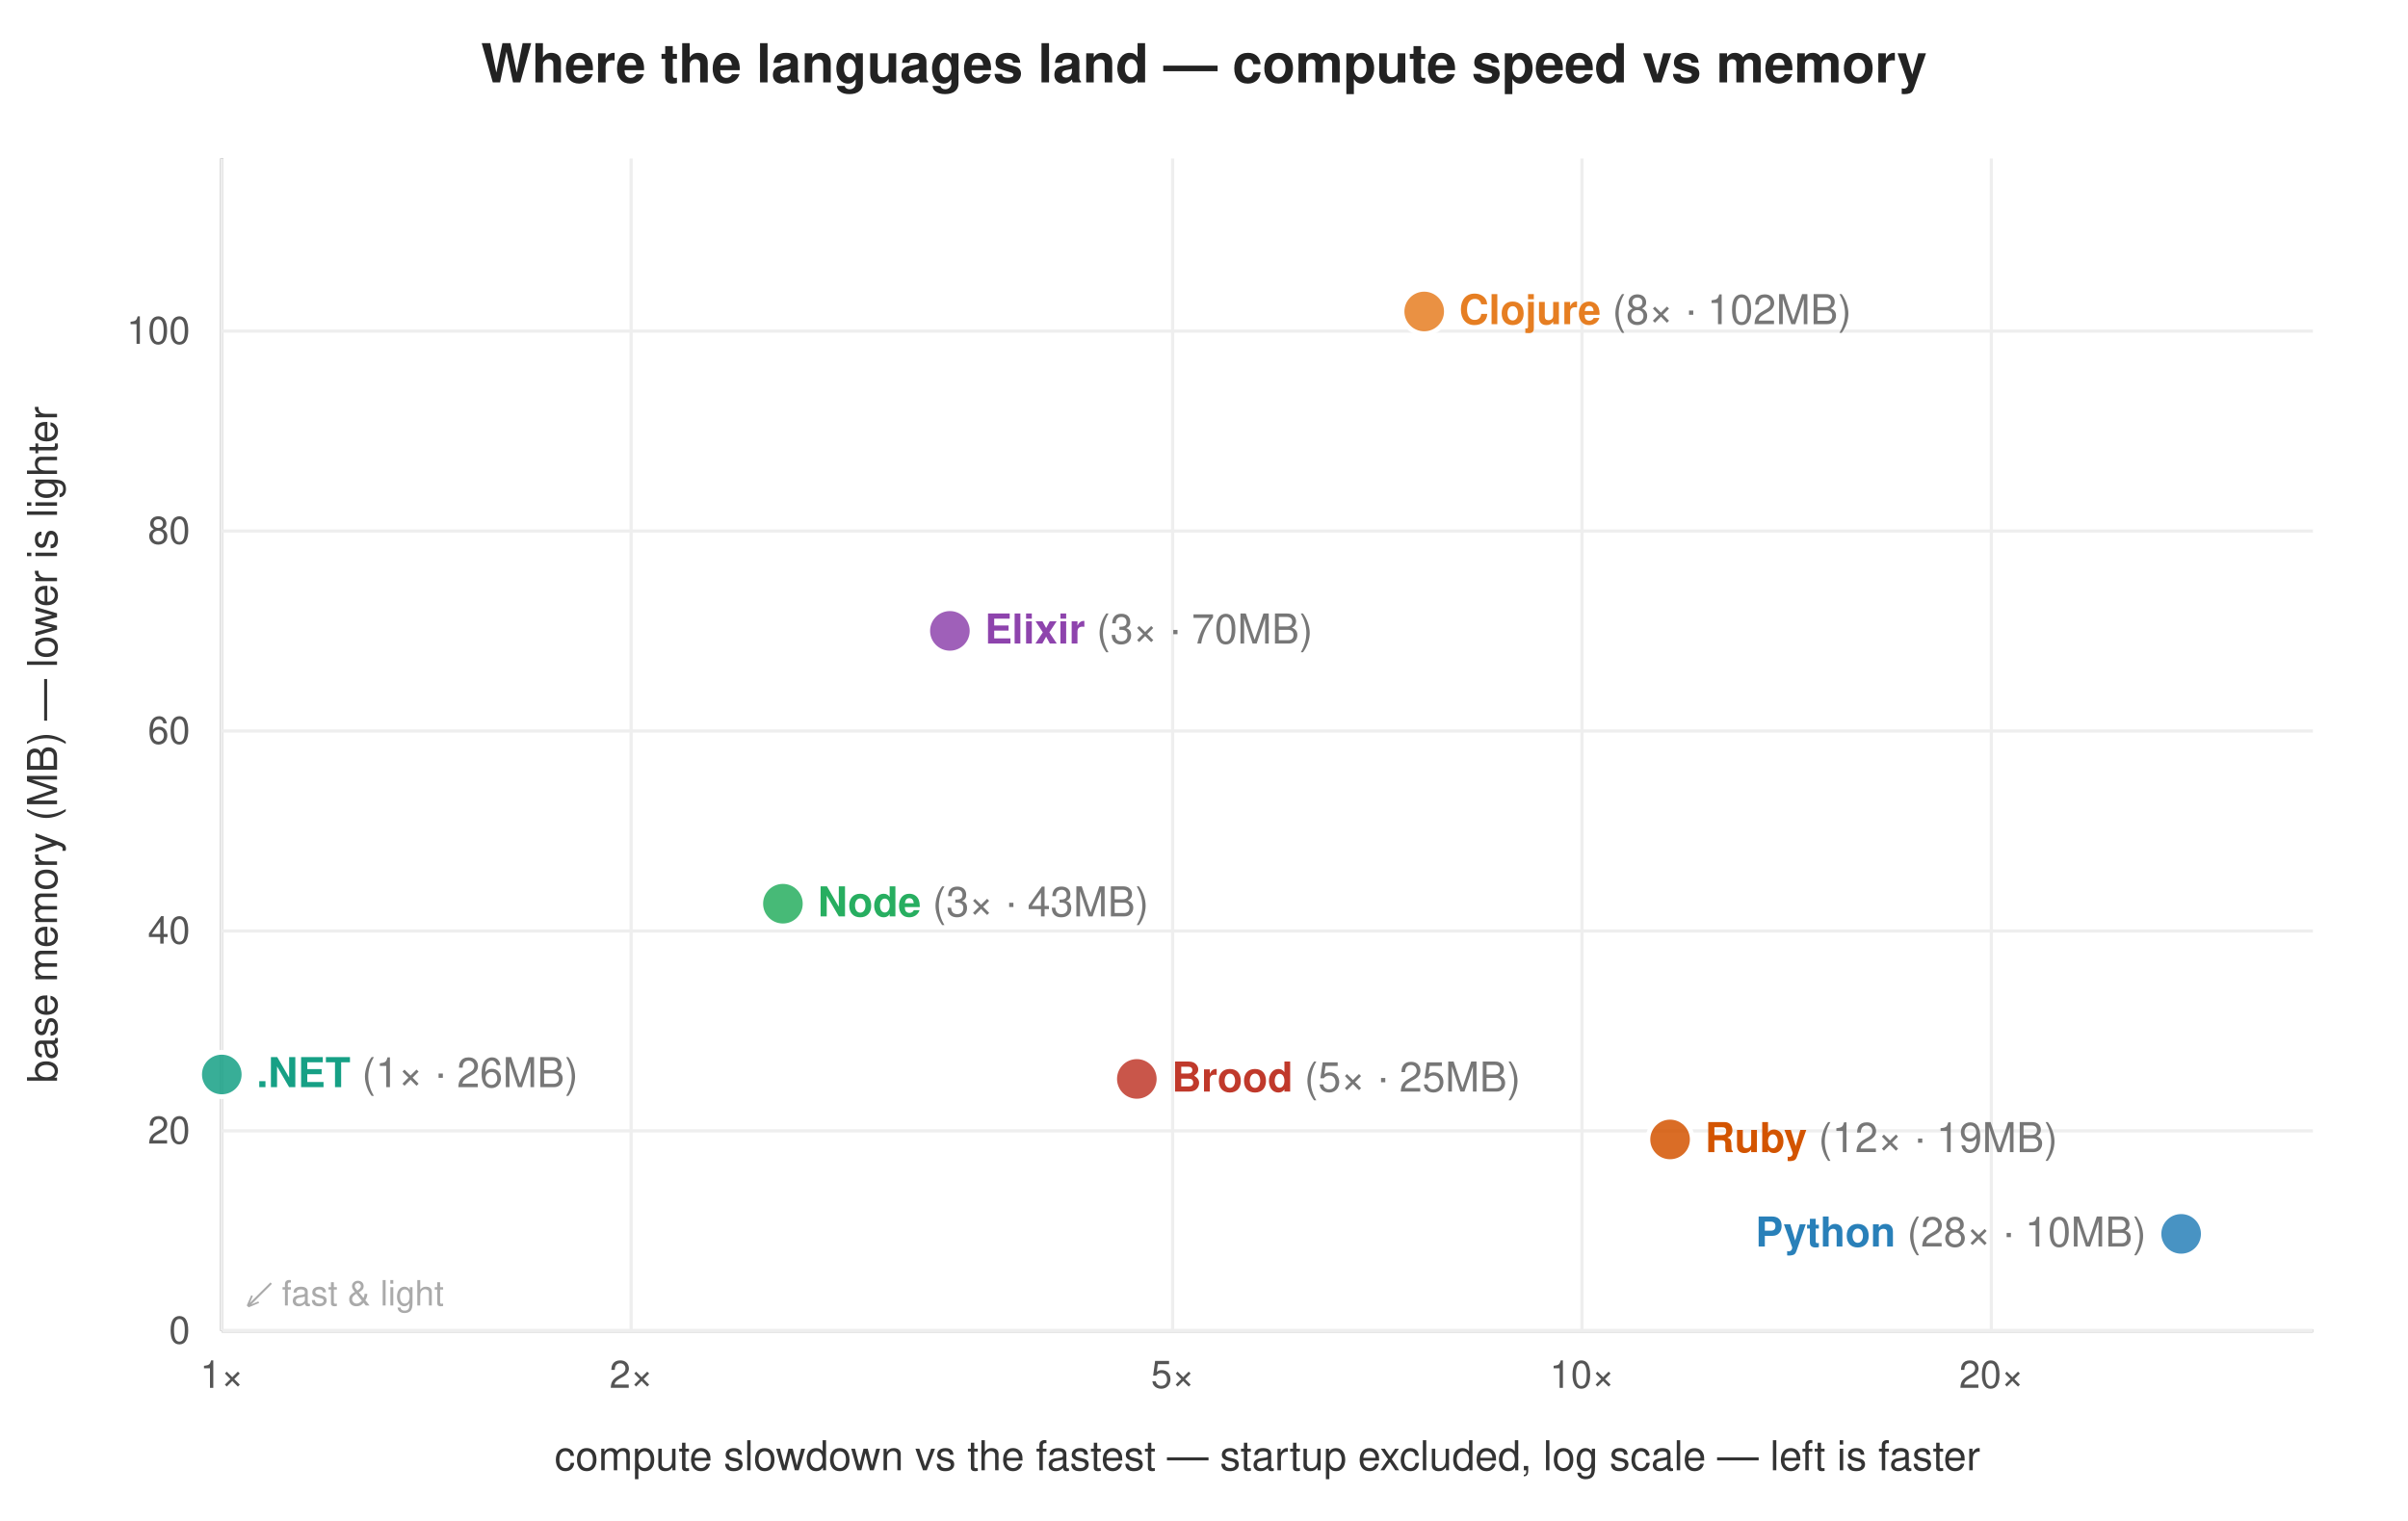
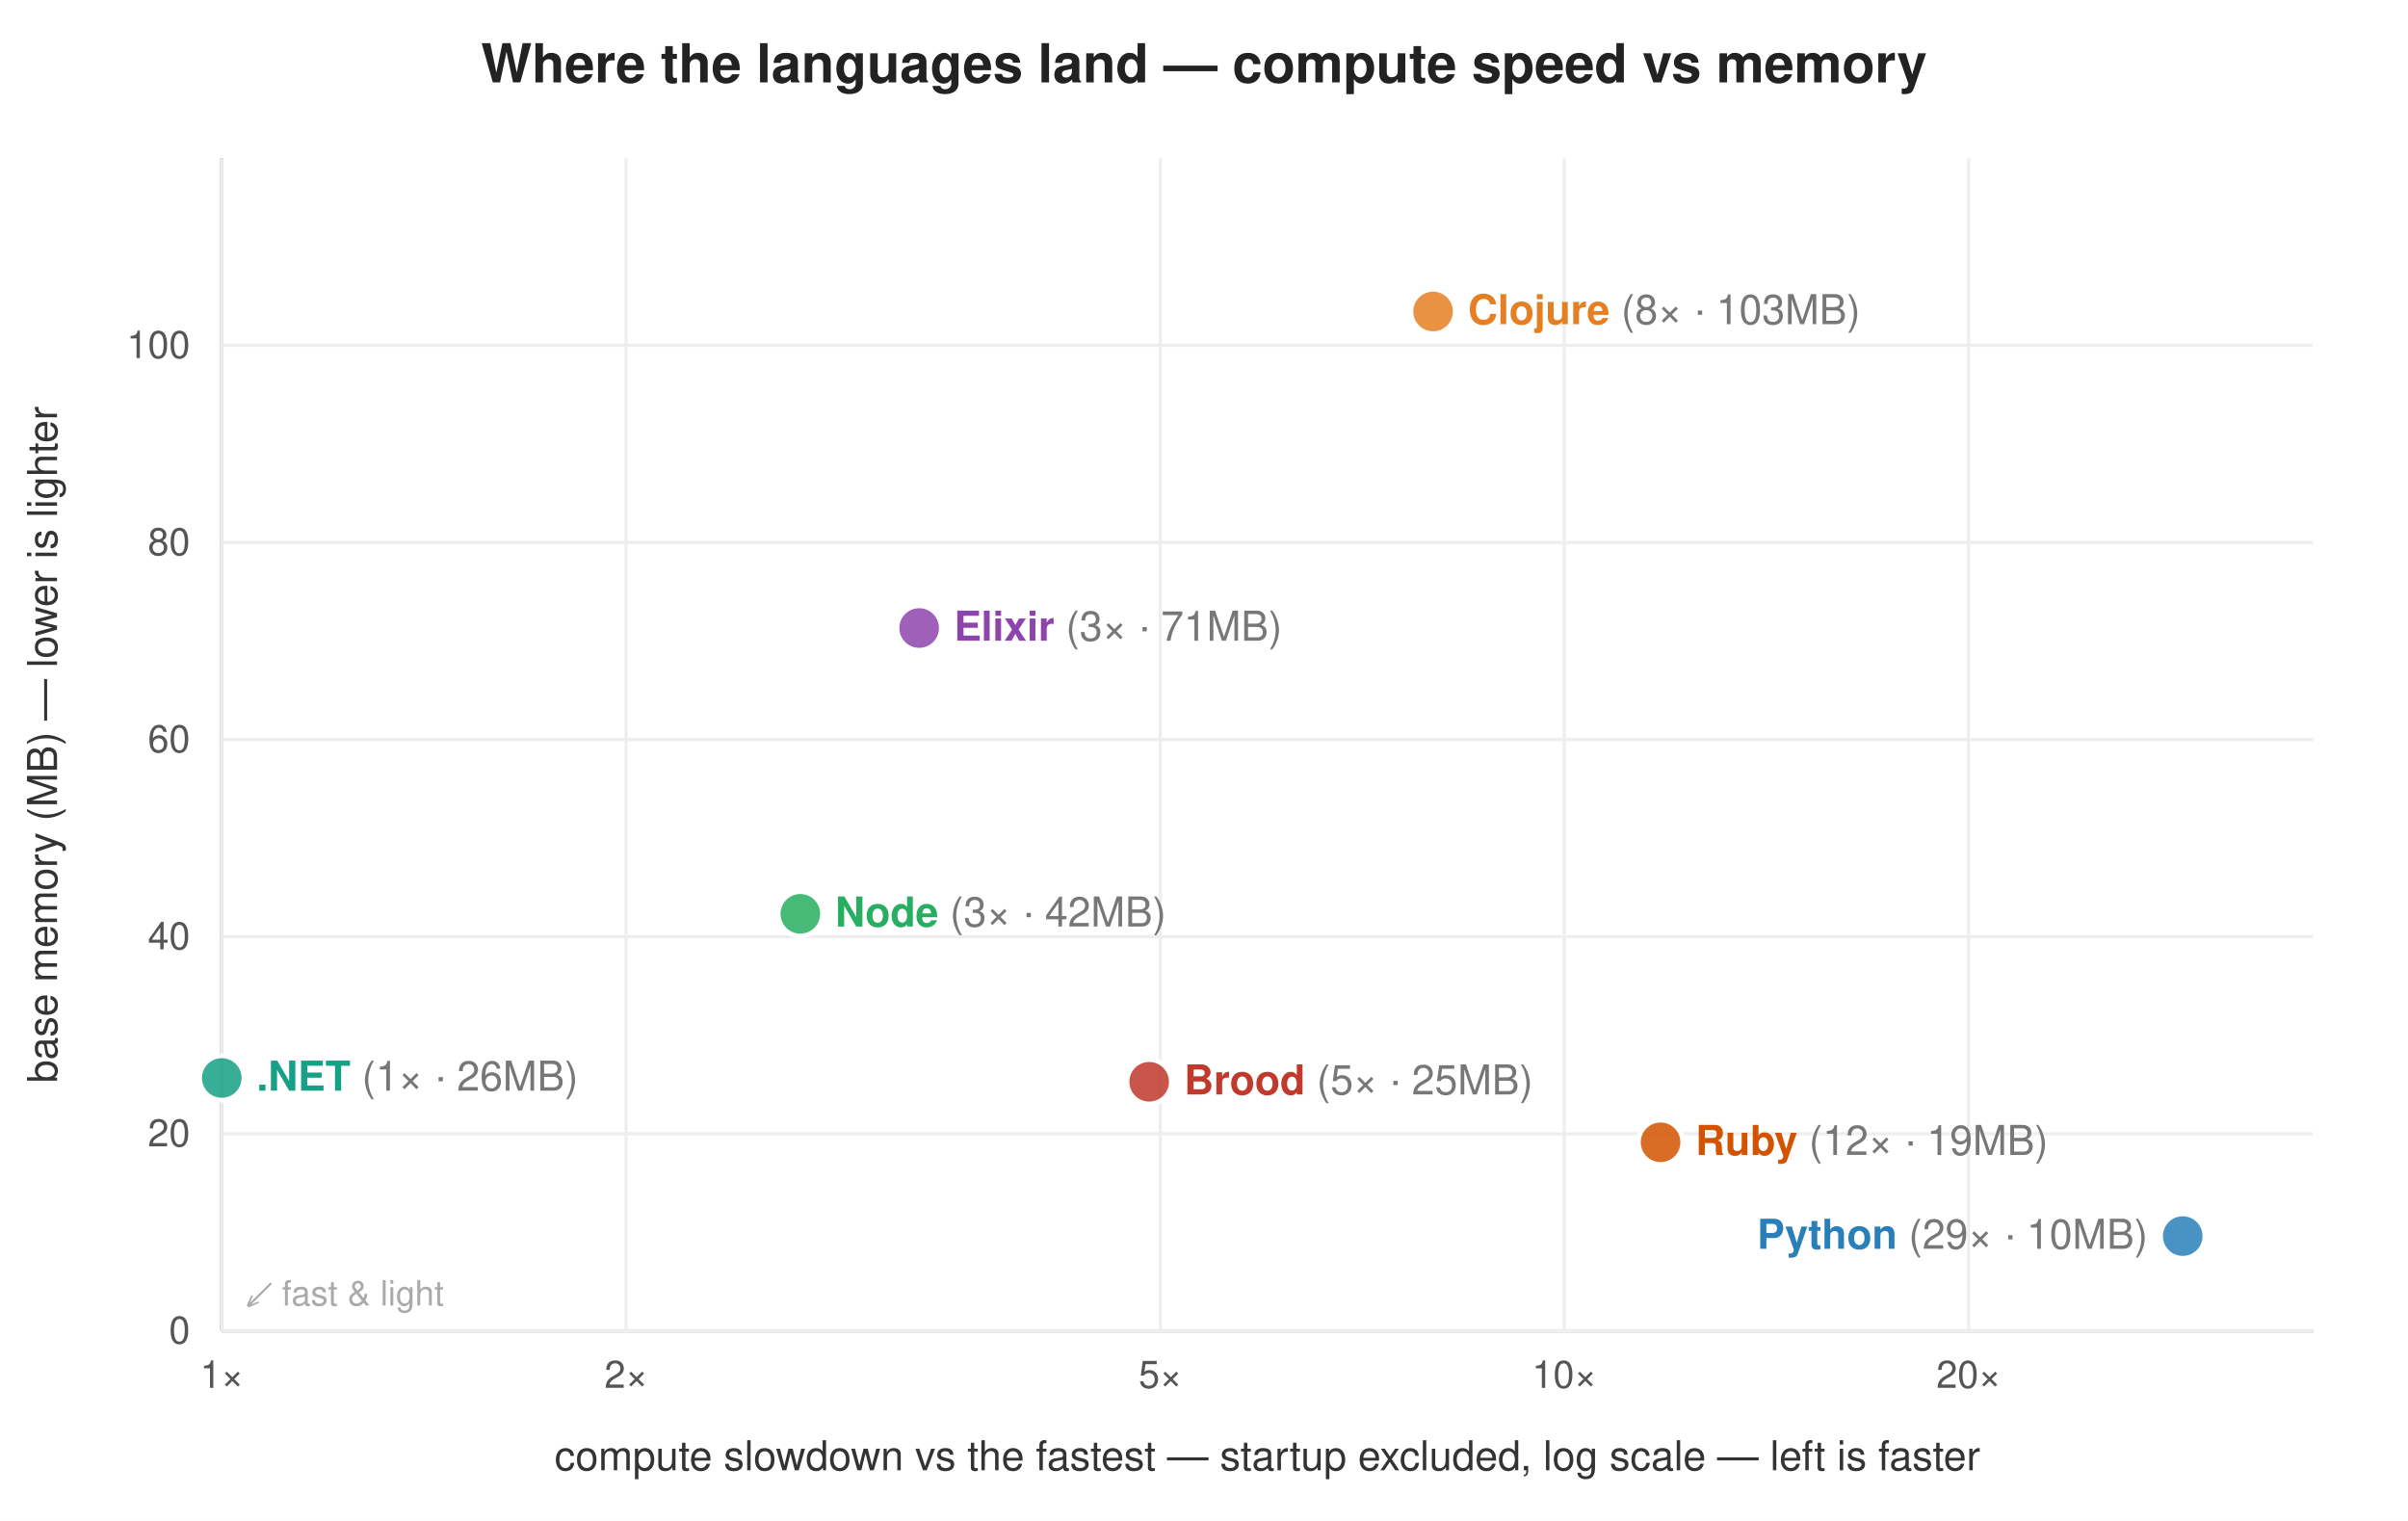
<svg xmlns="http://www.w3.org/2000/svg" width="760" height="480" viewBox="0 0 760 480" font-family="system-ui,Segoe UI,Helvetica,Arial,sans-serif">
  <rect width="760" height="480" fill="#ffffff" />
  <text x="380.0" y="26" text-anchor="middle" font-size="17" font-weight="700" fill="#222">Where the languages land — compute speed vs memory</text>
  <line x1="70" y1="420" x2="730" y2="420" stroke="#888" stroke-width="1" />
  <line x1="70" y1="50" x2="70" y2="420" stroke="#888" stroke-width="1" />
  <line x1="70.0" y1="50" x2="70.0" y2="420" stroke="#eee" stroke-width="1" />
  <text x="70.0" y="438" text-anchor="middle" font-size="12" fill="#555">1×</text>
-   <line x1="199.2" y1="50" x2="199.2" y2="420" stroke="#eee" stroke-width="1" />
-   <text x="199.2" y="438" text-anchor="middle" font-size="12" fill="#555">2×</text>
-   <line x1="370.1" y1="50" x2="370.1" y2="420" stroke="#eee" stroke-width="1" />
-   <text x="370.1" y="438" text-anchor="middle" font-size="12" fill="#555">5×</text>
-   <line x1="499.3" y1="50" x2="499.3" y2="420" stroke="#eee" stroke-width="1" />
-   <text x="499.3" y="438" text-anchor="middle" font-size="12" fill="#555">10×</text>
-   <line x1="628.5" y1="50" x2="628.5" y2="420" stroke="#eee" stroke-width="1" />
-   <text x="628.5" y="438" text-anchor="middle" font-size="12" fill="#555">20×</text>
+   <line x1="197.6" y1="50" x2="197.6" y2="420" stroke="#eee" stroke-width="1" />
+   <text x="197.6" y="438" text-anchor="middle" font-size="12" fill="#555">2×</text>
+   <line x1="366.2" y1="50" x2="366.2" y2="420" stroke="#eee" stroke-width="1" />
+   <text x="366.2" y="438" text-anchor="middle" font-size="12" fill="#555">5×</text>
+   <line x1="493.7" y1="50" x2="493.7" y2="420" stroke="#eee" stroke-width="1" />
+   <text x="493.7" y="438" text-anchor="middle" font-size="12" fill="#555">10×</text>
+   <line x1="621.3" y1="50" x2="621.3" y2="420" stroke="#eee" stroke-width="1" />
+   <text x="621.3" y="438" text-anchor="middle" font-size="12" fill="#555">20×</text>
  <line x1="70" y1="420.0" x2="730" y2="420.0" stroke="#eee" stroke-width="1" />
  <text x="60" y="424.0" text-anchor="end" font-size="12" fill="#555">0</text>
-   <line x1="70" y1="356.9" x2="730" y2="356.9" stroke="#eee" stroke-width="1" />
-   <text x="60" y="360.9" text-anchor="end" font-size="12" fill="#555">20</text>
-   <line x1="70" y1="293.8" x2="730" y2="293.8" stroke="#eee" stroke-width="1" />
-   <text x="60" y="297.8" text-anchor="end" font-size="12" fill="#555">40</text>
-   <line x1="70" y1="230.7" x2="730" y2="230.7" stroke="#eee" stroke-width="1" />
-   <text x="60" y="234.7" text-anchor="end" font-size="12" fill="#555">60</text>
-   <line x1="70" y1="167.6" x2="730" y2="167.6" stroke="#eee" stroke-width="1" />
-   <text x="60" y="171.6" text-anchor="end" font-size="12" fill="#555">80</text>
-   <line x1="70" y1="104.5" x2="730" y2="104.5" stroke="#eee" stroke-width="1" />
-   <text x="60" y="108.5" text-anchor="end" font-size="12" fill="#555">100</text>
+   <line x1="70" y1="357.8" x2="730" y2="357.8" stroke="#eee" stroke-width="1" />
+   <text x="60" y="361.8" text-anchor="end" font-size="12" fill="#555">20</text>
+   <line x1="70" y1="295.6" x2="730" y2="295.6" stroke="#eee" stroke-width="1" />
+   <text x="60" y="299.6" text-anchor="end" font-size="12" fill="#555">40</text>
+   <line x1="70" y1="233.4" x2="730" y2="233.4" stroke="#eee" stroke-width="1" />
+   <text x="60" y="237.4" text-anchor="end" font-size="12" fill="#555">60</text>
+   <line x1="70" y1="171.2" x2="730" y2="171.2" stroke="#eee" stroke-width="1" />
+   <text x="60" y="175.2" text-anchor="end" font-size="12" fill="#555">80</text>
+   <line x1="70" y1="109.0" x2="730" y2="109.0" stroke="#eee" stroke-width="1" />
+   <text x="60" y="113.0" text-anchor="end" font-size="12" fill="#555">100</text>
  <text x="400.0" y="464" text-anchor="middle" font-size="13" fill="#333">compute slowdown vs the fastest — startup excluded, log scale — left is faster</text>
  <text x="18" y="235.0" text-anchor="middle" font-size="13" fill="#333" transform="rotate(-90 18 235.0)">base memory (MB) — lower is lighter</text>
  <text x="78" y="412" font-size="11" fill="#aaa">↙ fast &amp; light</text>
-   <circle cx="688.4" cy="389.4" r="7" fill="#2980b9" fill-opacity="0.85" stroke="#fff" stroke-width="1.5" />
-   <text x="677.4" y="393.4" text-anchor="end" font-size="13" font-weight="600" fill="#2980b9">Python <tspan font-weight="400" fill="#777">(28× · 10MB)</tspan>
+   <circle cx="688.9" cy="390.1" r="7" fill="#2980b9" fill-opacity="0.85" stroke="#fff" stroke-width="1.5" />
+   <text x="677.9" y="394.1" text-anchor="end" font-size="13" font-weight="600" fill="#2980b9">Python <tspan font-weight="400" fill="#777">(29× · 10MB)</tspan>
  </text>
-   <circle cx="527.1" cy="359.6" r="7" fill="#d35400" fill-opacity="0.85" stroke="#fff" stroke-width="1.5" />
-   <text x="538.1" y="363.6" text-anchor="start" font-size="13" font-weight="600" fill="#d35400">Ruby <tspan font-weight="400" fill="#777">(12× · 19MB)</tspan>
+   <circle cx="524.1" cy="360.5" r="7" fill="#d35400" fill-opacity="0.85" stroke="#fff" stroke-width="1.5" />
+   <text x="535.1" y="364.5" text-anchor="start" font-size="13" font-weight="600" fill="#d35400">Ruby <tspan font-weight="400" fill="#777">(12× · 19MB)</tspan>
  </text>
-   <circle cx="358.8" cy="340.5" r="7" fill="#c0392b" fill-opacity="0.85" stroke="#fff" stroke-width="1.5" />
-   <text x="369.8" y="344.5" text-anchor="start" font-size="13" font-weight="600" fill="#c0392b">Brood <tspan font-weight="400" fill="#777">(5× · 25MB)</tspan>
+   <circle cx="362.7" cy="341.4" r="7" fill="#c0392b" fill-opacity="0.85" stroke="#fff" stroke-width="1.5" />
+   <text x="373.7" y="345.4" text-anchor="start" font-size="13" font-weight="600" fill="#c0392b">Brood <tspan font-weight="400" fill="#777">(5× · 25MB)</tspan>
  </text>
-   <circle cx="70.0" cy="339.1" r="7" fill="#16a085" fill-opacity="0.85" stroke="#fff" stroke-width="1.5" />
-   <text x="81.0" y="343.1" text-anchor="start" font-size="13" font-weight="600" fill="#16a085">.NET <tspan font-weight="400" fill="#777">(1× · 26MB)</tspan>
+   <circle cx="70.0" cy="340.2" r="7" fill="#16a085" fill-opacity="0.85" stroke="#fff" stroke-width="1.5" />
+   <text x="81.0" y="344.2" text-anchor="start" font-size="13" font-weight="600" fill="#16a085">.NET <tspan font-weight="400" fill="#777">(1× · 26MB)</tspan>
  </text>
-   <circle cx="247.1" cy="285.2" r="7" fill="#27ae60" fill-opacity="0.85" stroke="#fff" stroke-width="1.5" />
-   <text x="258.1" y="289.2" text-anchor="start" font-size="13" font-weight="600" fill="#27ae60">Node <tspan font-weight="400" fill="#777">(3× · 43MB)</tspan>
+   <circle cx="252.6" cy="288.4" r="7" fill="#27ae60" fill-opacity="0.85" stroke="#fff" stroke-width="1.5" />
+   <text x="263.6" y="292.4" text-anchor="start" font-size="13" font-weight="600" fill="#27ae60">Node <tspan font-weight="400" fill="#777">(3× · 42MB)</tspan>
  </text>
-   <circle cx="299.8" cy="199.1" r="7" fill="#8e44ad" fill-opacity="0.85" stroke="#fff" stroke-width="1.5" />
-   <text x="310.8" y="203.1" text-anchor="start" font-size="13" font-weight="600" fill="#8e44ad">Elixir <tspan font-weight="400" fill="#777">(3× · 70MB)</tspan>
+   <circle cx="290.1" cy="198.2" r="7" fill="#8e44ad" fill-opacity="0.85" stroke="#fff" stroke-width="1.5" />
+   <text x="301.1" y="202.2" text-anchor="start" font-size="13" font-weight="600" fill="#8e44ad">Elixir <tspan font-weight="400" fill="#777">(3× · 71MB)</tspan>
  </text>
-   <circle cx="449.5" cy="98.3" r="7" fill="#e67e22" fill-opacity="0.85" stroke="#fff" stroke-width="1.5" />
-   <text x="460.5" y="102.3" text-anchor="start" font-size="13" font-weight="600" fill="#e67e22">Clojure <tspan font-weight="400" fill="#777">(8× · 102MB)</tspan>
+   <circle cx="452.3" cy="98.3" r="7" fill="#e67e22" fill-opacity="0.85" stroke="#fff" stroke-width="1.5" />
+   <text x="463.3" y="102.3" text-anchor="start" font-size="13" font-weight="600" fill="#e67e22">Clojure <tspan font-weight="400" fill="#777">(8× · 103MB)</tspan>
  </text>
</svg>
